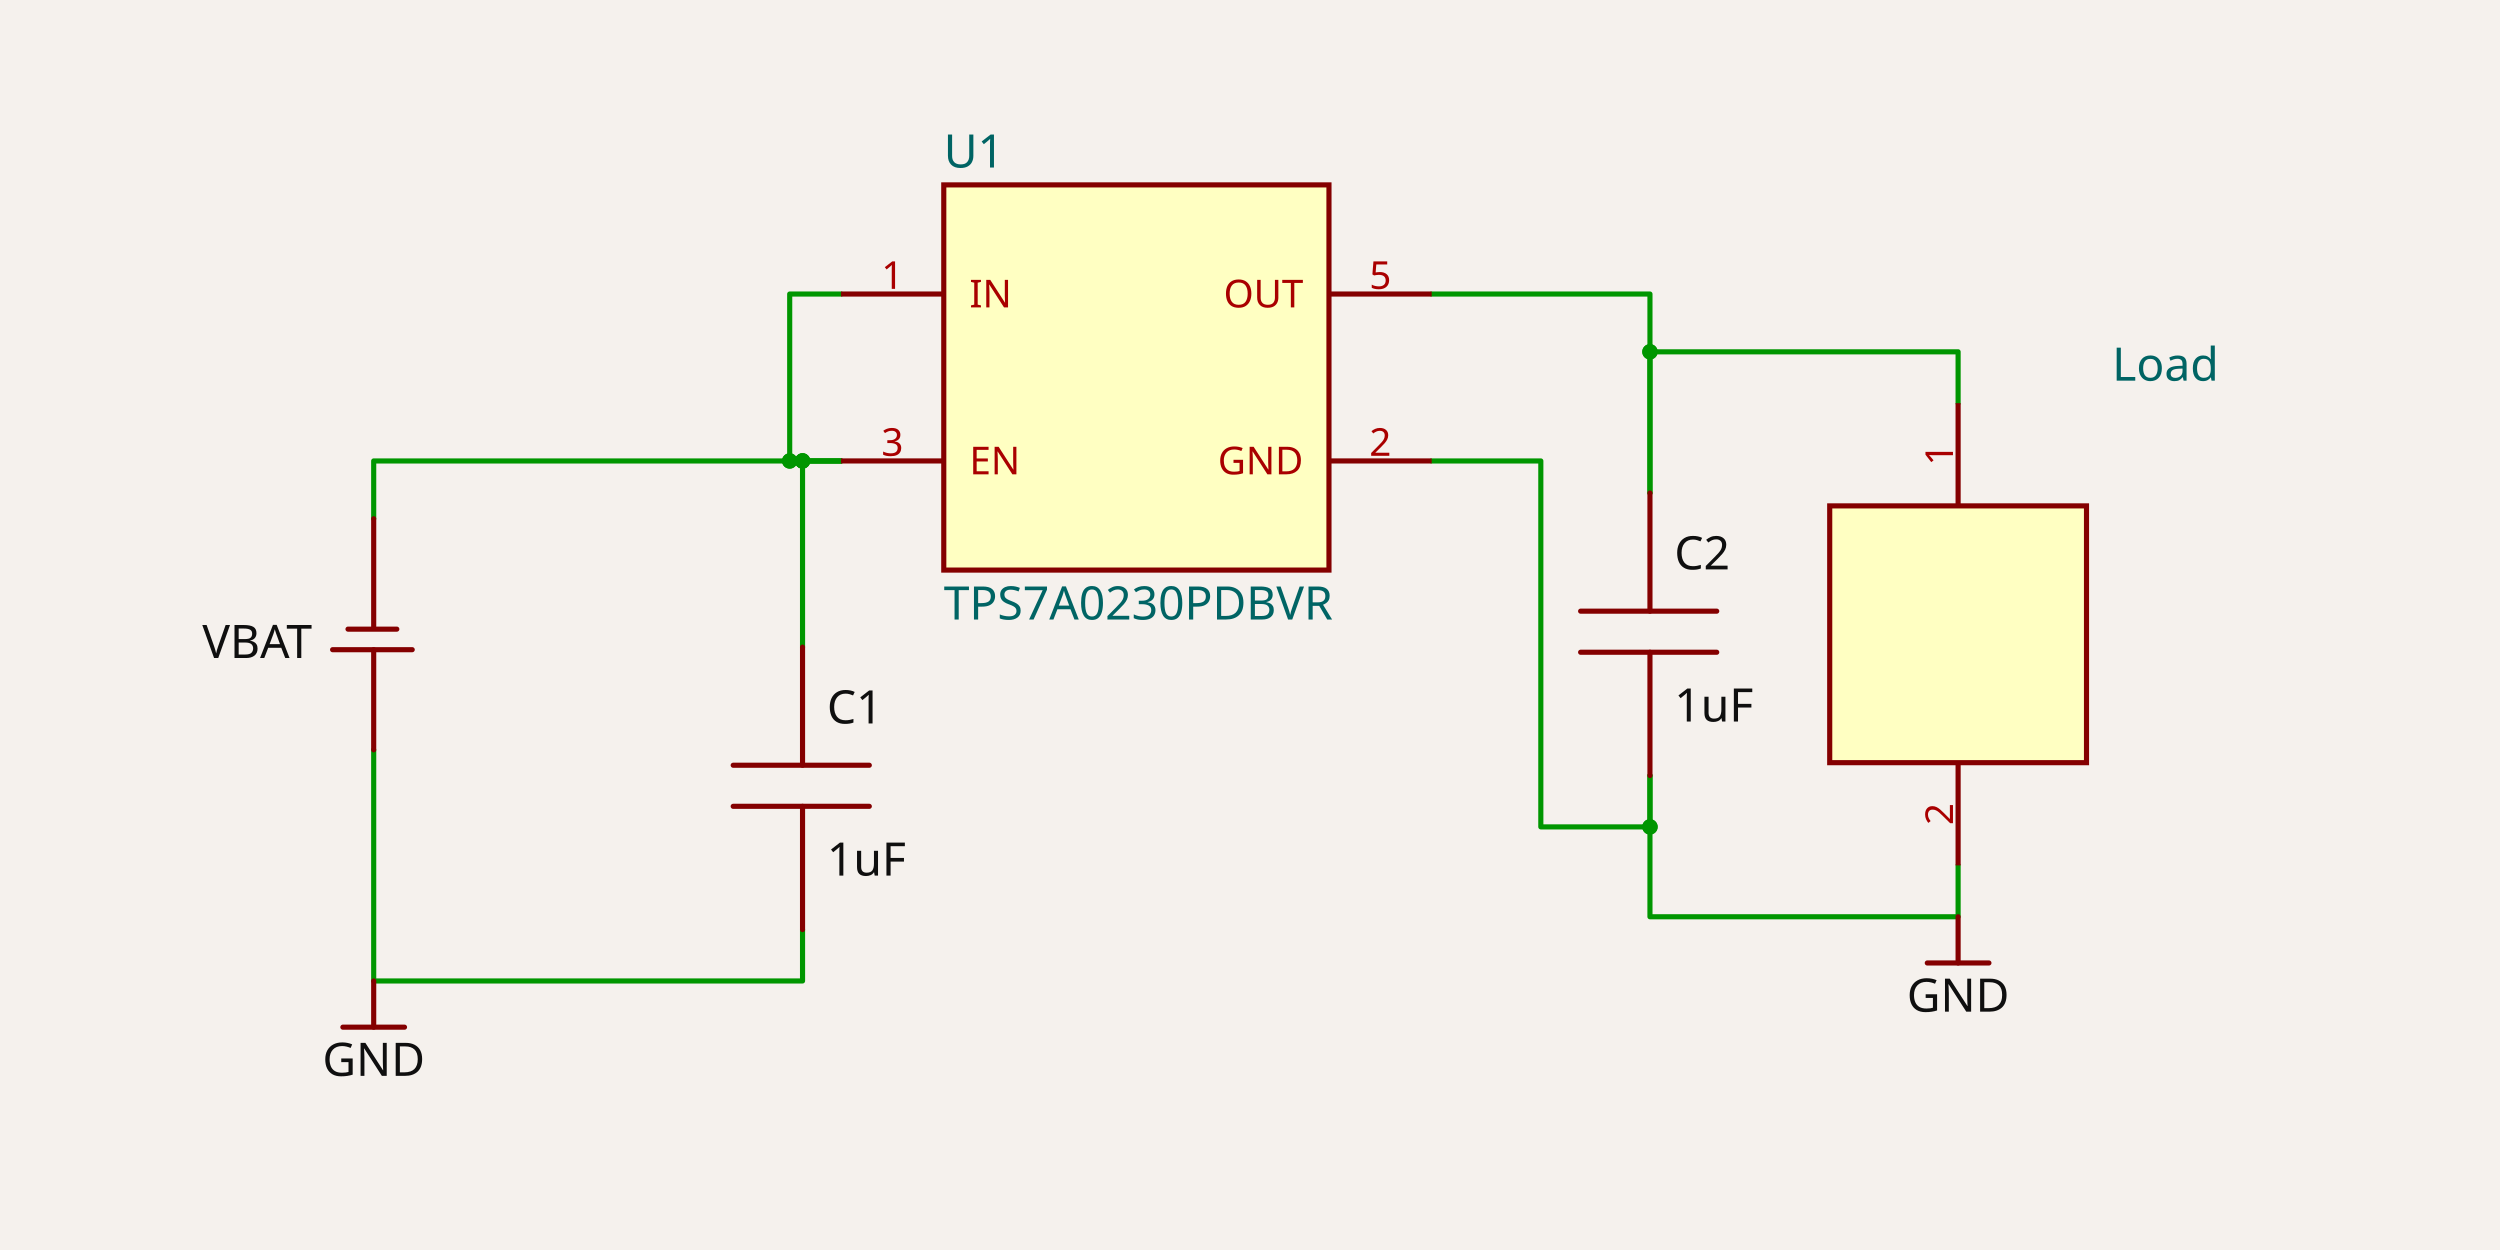
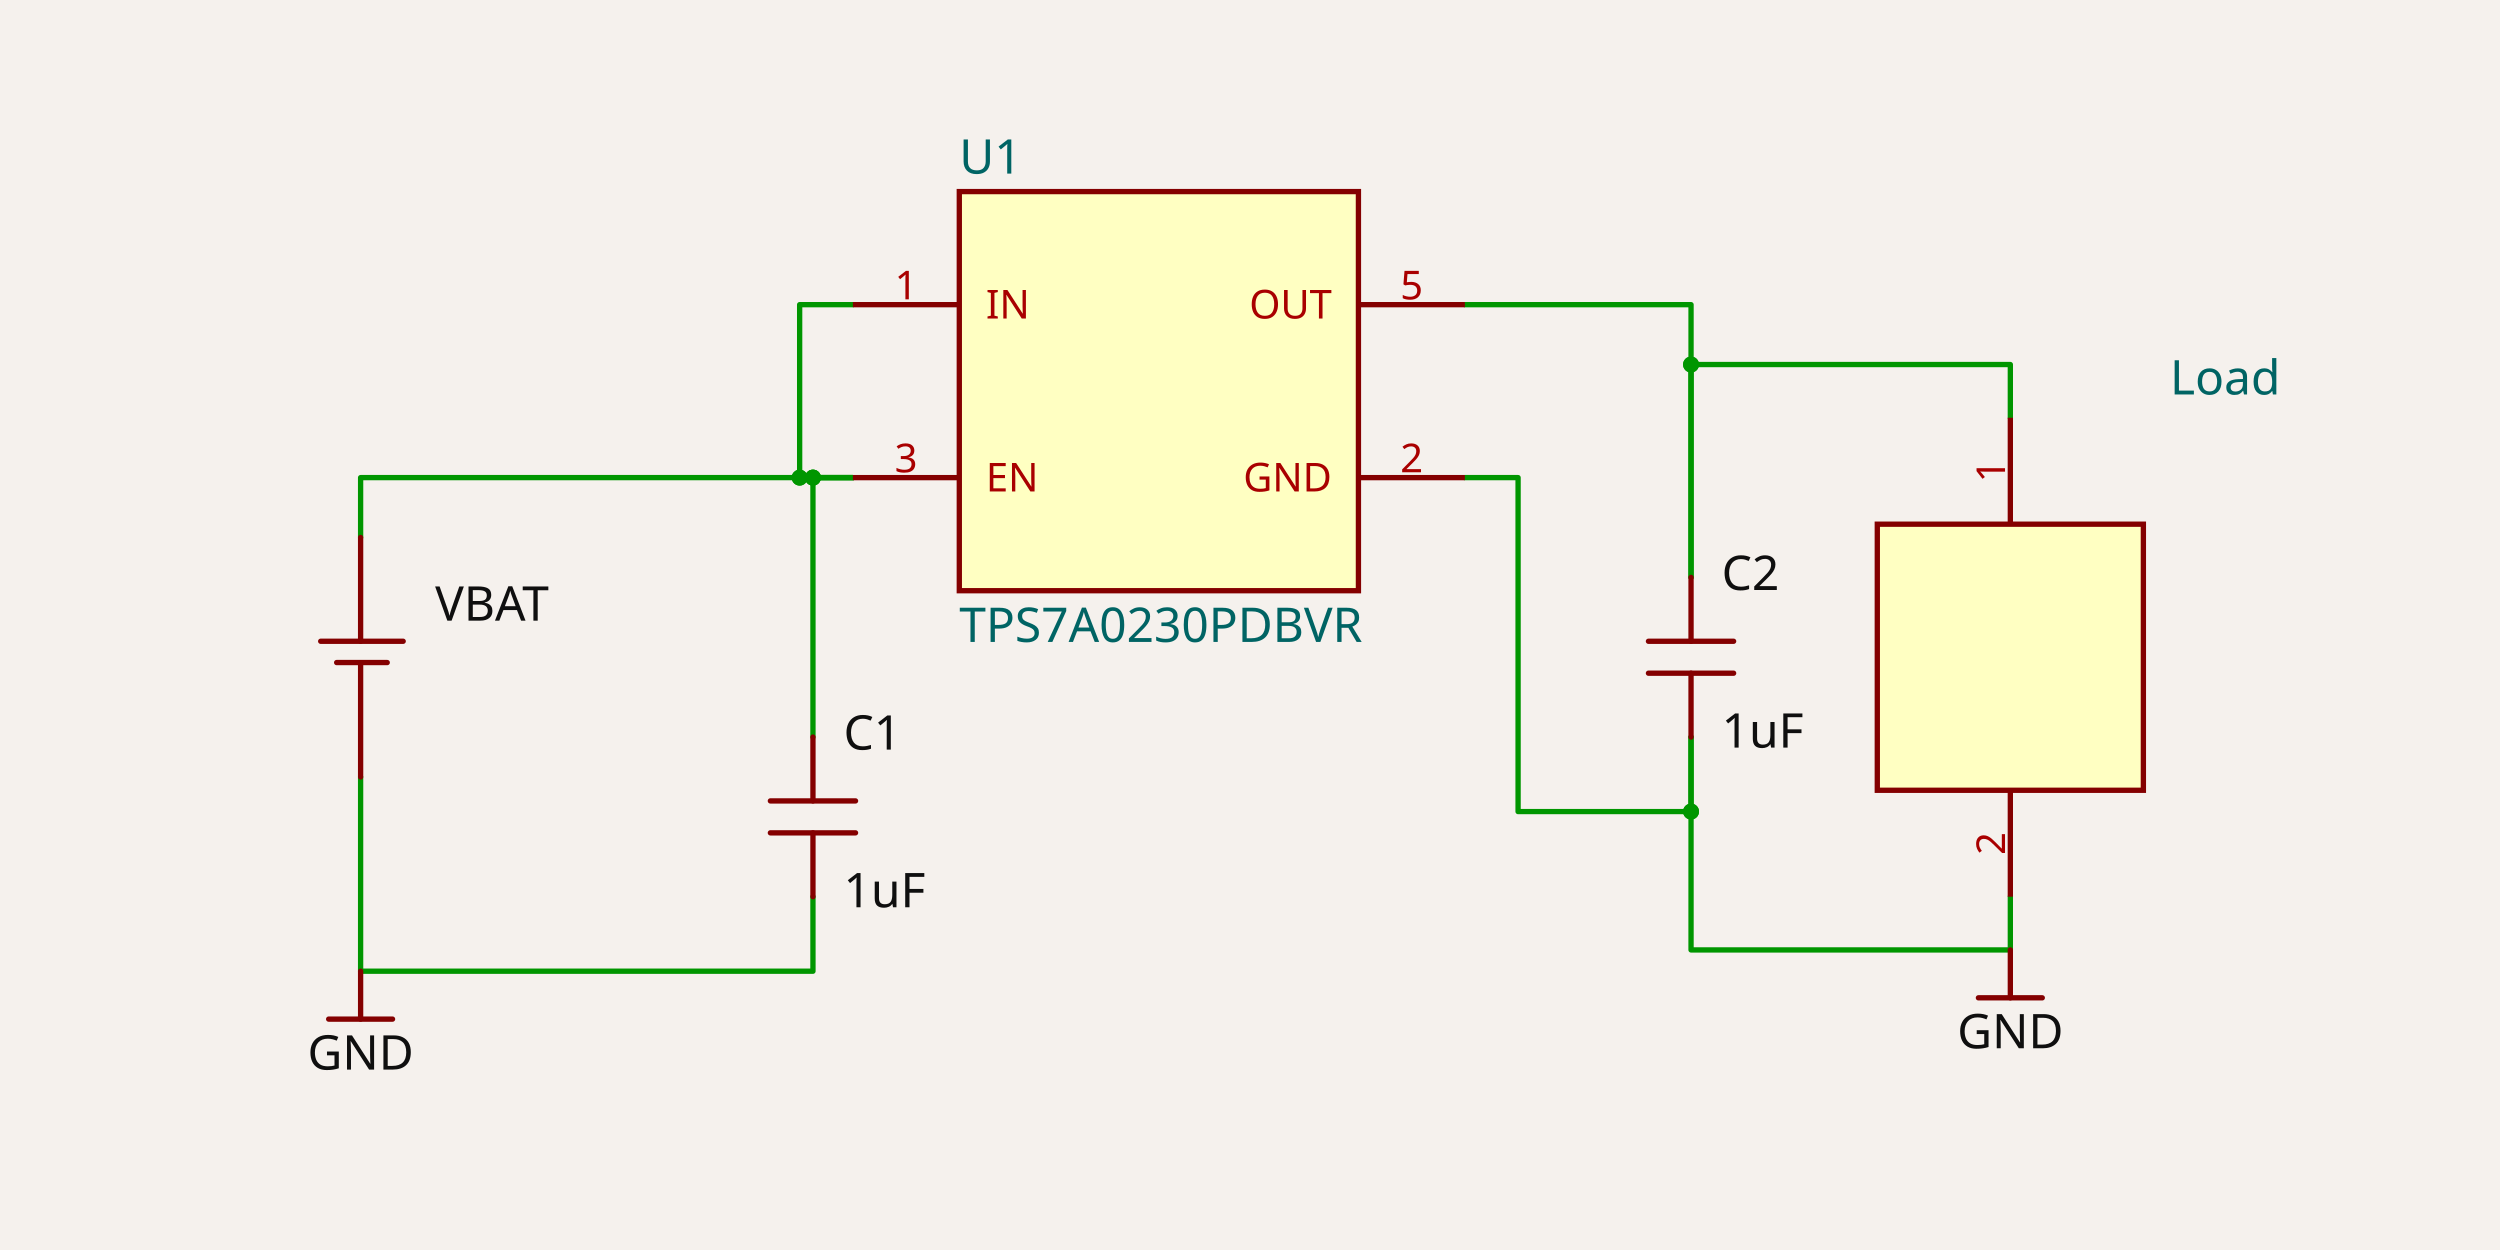
- <svg xmlns="http://www.w3.org/2000/svg" class="tscircuit-schematic" width="1200" height="600" style="background-color: rgb(245, 241, 237)" data-real-to-screen-transform="matrix(123.2606551989,0,0,-123.2606551989,545.4571600745,181.1931631423)">
+ <svg xmlns="http://www.w3.org/2000/svg" class="tscircuit-schematic" width="1200" height="600" style="background-color: rgb(245, 241, 237)" data-real-to-screen-transform="matrix(127.7211704936,0,0,-127.7211704936,556.255499106,187.7501206255)">
  <style>
              .boundary { fill: rgb(245, 241, 237); }
              .schematic-boundary { fill: none; stroke: #fff; }
              .component { fill: none; stroke: rgb(132, 0, 0); }
              .chip { fill: rgb(255, 255, 194); stroke: rgb(132, 0, 0); }
              .component-pin { fill: none; stroke: rgb(132, 0, 0); }
-               /* Basic per-trace hover fallback */
-               .trace:hover {
-                 filter: invert(1);
-               }
-               .trace:hover .trace-crossing-outline {
-                 opacity: 0;
-               }
-               .trace:hover .trace-junction {
-                 filter: invert(1);
-               }
-               /* Net-hover highlighting: when a trace or its overlays are hovered,
-                  invert color for all traces (base + overlays) sharing the same
-                  subcircuit connectivity key. Also hide crossing outline during hover. */
-               svg:has(:is(g.trace[data-subcircuit-connectivity-map-key="unnamedsubcircuitsubcircuit_source_group_0_connectivity_net1"], g.trace-overlays[data-subcircuit-connectivity-map-key="unnamedsubcircuitsubcircuit_source_group_0_connectivity_net1"]):hover) :is(g.trace[data-subcircuit-connectivity-map-key="unnamedsubcircuitsubcircuit_source_group_0_connectivity_net1"], g.trace-overlays[data-subcircuit-connectivity-map-key="unnamedsubcircuitsubcircuit_source_group_0_connectivity_net1"]) { filter: invert(1); }
- svg:has(:is(g.trace[data-subcircuit-connectivity-map-key="unnamedsubcircuitsubcircuit_source_group_0_connectivity_net1"], g.trace-overlays[data-subcircuit-connectivity-map-key="unnamedsubcircuitsubcircuit_source_group_0_connectivity_net1"]):hover) g.trace-overlays[data-subcircuit-connectivity-map-key="unnamedsubcircuitsubcircuit_source_group_0_connectivity_net1"] .trace-crossing-outline { opacity: 0; }
- svg:has(:is(g.trace[data-subcircuit-connectivity-map-key="unnamedsubcircuitsubcircuit_source_group_0_connectivity_net2"], g.trace-overlays[data-subcircuit-connectivity-map-key="unnamedsubcircuitsubcircuit_source_group_0_connectivity_net2"]):hover) :is(g.trace[data-subcircuit-connectivity-map-key="unnamedsubcircuitsubcircuit_source_group_0_connectivity_net2"], g.trace-overlays[data-subcircuit-connectivity-map-key="unnamedsubcircuitsubcircuit_source_group_0_connectivity_net2"]) { filter: invert(1); }
- svg:has(:is(g.trace[data-subcircuit-connectivity-map-key="unnamedsubcircuitsubcircuit_source_group_0_connectivity_net2"], g.trace-overlays[data-subcircuit-connectivity-map-key="unnamedsubcircuitsubcircuit_source_group_0_connectivity_net2"]):hover) g.trace-overlays[data-subcircuit-connectivity-map-key="unnamedsubcircuitsubcircuit_source_group_0_connectivity_net2"] .trace-crossing-outline { opacity: 0; }
- svg:has(:is(g.trace[data-subcircuit-connectivity-map-key="unnamedsubcircuitsubcircuit_source_group_0_connectivity_net0"], g.trace-overlays[data-subcircuit-connectivity-map-key="unnamedsubcircuitsubcircuit_source_group_0_connectivity_net0"]):hover) :is(g.trace[data-subcircuit-connectivity-map-key="unnamedsubcircuitsubcircuit_source_group_0_connectivity_net0"], g.trace-overlays[data-subcircuit-connectivity-map-key="unnamedsubcircuitsubcircuit_source_group_0_connectivity_net0"]) { filter: invert(1); }
- svg:has(:is(g.trace[data-subcircuit-connectivity-map-key="unnamedsubcircuitsubcircuit_source_group_0_connectivity_net0"], g.trace-overlays[data-subcircuit-connectivity-map-key="unnamedsubcircuitsubcircuit_source_group_0_connectivity_net0"]):hover) g.trace-overlays[data-subcircuit-connectivity-map-key="unnamedsubcircuitsubcircuit_source_group_0_connectivity_net0"] .trace-crossing-outline { opacity: 0; }
              .text { font-family: sans-serif; fill: rgb(0, 150, 0); }
              .pin-number { fill: rgb(169, 0, 0); }
              .port-label { fill: rgb(0, 100, 100); }
              .component-name { fill: rgb(0, 100, 100); }
              
            </style>
  <rect class="boundary" x="0" y="0" width="1200" height="600" />
  <g class="trace sch-trace" data-layer="base" data-circuit-json-type="schematic_trace" data-schematic-trace-id="schematic_trace_0" data-subcircuit-connectivity-map-key="unnamedsubcircuitsubcircuit_source_group_0_connectivity_net1">
-     <path d="M 403.707 221.253 L 385.218 221.253 L 385.218 310.617" class="trace-invisible-hover-outline sch-trace-hitbox" stroke="rgb(0, 150, 0)" fill="none" stroke-width="19.722px" stroke-linecap="round" opacity="0" stroke-linejoin="round" />
-     <path class="sch-trace-path" d="M 403.707 221.253 L 385.218 221.253 L 385.218 310.617" stroke="rgb(0, 150, 0)" fill="none" stroke-width="2.465px" stroke-linecap="round" stroke-linejoin="round" />
+     <path d="M 409.376 229.26 L 390.218 229.26 L 390.218 343.57 L 390.218 353.788" class="trace-invisible-hover-outline sch-trace-hitbox" stroke="rgb(0, 150, 0)" fill="none" stroke-width="20.435px" stroke-linecap="round" opacity="0" stroke-linejoin="round" />
+     <path class="sch-trace-path" d="M 409.376 229.26 L 390.218 229.26 L 390.218 343.57 L 390.218 353.788" stroke="rgb(0, 150, 0)" fill="none" stroke-width="2.554px" stroke-linecap="round" stroke-linejoin="round" />
  </g>
  <g class="trace sch-trace" data-layer="base" data-circuit-json-type="schematic_trace" data-schematic-trace-id="schematic_trace_1" data-subcircuit-connectivity-map-key="unnamedsubcircuitsubcircuit_source_group_0_connectivity_net1">
-     <path d="M 403.707 141.133 L 379.055 141.133 L 379.055 221.253 L 403.707 221.253" class="trace-invisible-hover-outline sch-trace-hitbox" stroke="rgb(0, 150, 0)" fill="none" stroke-width="19.722px" stroke-linecap="round" opacity="0" stroke-linejoin="round" />
-     <path class="sch-trace-path" d="M 403.707 141.133 L 379.055 141.133 L 379.055 221.253 L 403.707 221.253" stroke="rgb(0, 150, 0)" fill="none" stroke-width="2.465px" stroke-linecap="round" stroke-linejoin="round" />
+     <path d="M 409.376 146.241 L 383.832 146.241 L 383.832 229.26 L 409.376 229.26" class="trace-invisible-hover-outline sch-trace-hitbox" stroke="rgb(0, 150, 0)" fill="none" stroke-width="20.435px" stroke-linecap="round" opacity="0" stroke-linejoin="round" />
+     <path class="sch-trace-path" d="M 409.376 146.241 L 383.832 146.241 L 383.832 229.26 L 409.376 229.26" stroke="rgb(0, 150, 0)" fill="none" stroke-width="2.554px" stroke-linecap="round" stroke-linejoin="round" />
  </g>
  <g class="trace sch-trace" data-layer="base" data-circuit-json-type="schematic_trace" data-schematic-trace-id="schematic_trace_2" data-subcircuit-connectivity-map-key="unnamedsubcircuitsubcircuit_source_group_0_connectivity_net1">
-     <path d="M 179.373 248.987 L 179.373 221.253 L 403.707 221.253" class="trace-invisible-hover-outline sch-trace-hitbox" stroke="rgb(0, 150, 0)" fill="none" stroke-width="19.722px" stroke-linecap="round" opacity="0" stroke-linejoin="round" />
-     <path class="sch-trace-path" d="M 179.373 248.987 L 179.373 221.253 L 403.707 221.253" stroke="rgb(0, 150, 0)" fill="none" stroke-width="2.465px" stroke-linecap="round" stroke-linejoin="round" />
+     <path d="M 173.092 257.997 L 173.092 229.26 L 409.376 229.26" class="trace-invisible-hover-outline sch-trace-hitbox" stroke="rgb(0, 150, 0)" fill="none" stroke-width="20.435px" stroke-linecap="round" opacity="0" stroke-linejoin="round" />
+     <path class="sch-trace-path" d="M 173.092 257.997 L 173.092 229.26 L 409.376 229.26" stroke="rgb(0, 150, 0)" fill="none" stroke-width="2.554px" stroke-linecap="round" stroke-linejoin="round" />
  </g>
  <g class="trace sch-trace" data-layer="base" data-circuit-json-type="schematic_trace" data-schematic-trace-id="schematic_trace_3" data-subcircuit-connectivity-map-key="unnamedsubcircuitsubcircuit_source_group_0_connectivity_net2">
-     <path d="M 939.891 193.519 L 939.891 168.867 L 791.978 168.867 L 791.978 236.66" class="trace-invisible-hover-outline sch-trace-hitbox" stroke="rgb(0, 150, 0)" fill="none" stroke-width="19.722px" stroke-linecap="round" opacity="0" stroke-linejoin="round" />
-     <path class="sch-trace-path" d="M 939.891 193.519 L 939.891 168.867 L 791.978 168.867 L 791.978 236.66" stroke="rgb(0, 150, 0)" fill="none" stroke-width="2.465px" stroke-linecap="round" stroke-linejoin="round" />
+     <path d="M 964.963 200.522 L 964.963 174.978 L 811.698 174.978 L 811.698 266.937 L 811.698 277.155" class="trace-invisible-hover-outline sch-trace-hitbox" stroke="rgb(0, 150, 0)" fill="none" stroke-width="20.435px" stroke-linecap="round" opacity="0" stroke-linejoin="round" />
+     <path class="sch-trace-path" d="M 964.963 200.522 L 964.963 174.978 L 811.698 174.978 L 811.698 266.937 L 811.698 277.155" stroke="rgb(0, 150, 0)" fill="none" stroke-width="2.554px" stroke-linecap="round" stroke-linejoin="round" />
  </g>
  <g class="trace sch-trace" data-layer="base" data-circuit-json-type="schematic_trace" data-schematic-trace-id="schematic_trace_4" data-subcircuit-connectivity-map-key="unnamedsubcircuitsubcircuit_source_group_0_connectivity_net2">
-     <path d="M 687.207 141.133 L 791.978 141.133 L 791.978 236.66" class="trace-invisible-hover-outline sch-trace-hitbox" stroke="rgb(0, 150, 0)" fill="none" stroke-width="19.722px" stroke-linecap="round" opacity="0" stroke-linejoin="round" />
-     <path class="sch-trace-path" d="M 687.207 141.133 L 791.978 141.133 L 791.978 236.66" stroke="rgb(0, 150, 0)" fill="none" stroke-width="2.465px" stroke-linecap="round" stroke-linejoin="round" />
+     <path d="M 703.135 146.241 L 811.698 146.241 L 811.698 266.937 L 811.698 277.155" class="trace-invisible-hover-outline sch-trace-hitbox" stroke="rgb(0, 150, 0)" fill="none" stroke-width="20.435px" stroke-linecap="round" opacity="0" stroke-linejoin="round" />
+     <path class="sch-trace-path" d="M 703.135 146.241 L 811.698 146.241 L 811.698 266.937 L 811.698 277.155" stroke="rgb(0, 150, 0)" fill="none" stroke-width="2.554px" stroke-linecap="round" stroke-linejoin="round" />
  </g>
  <g class="trace sch-trace" data-layer="base" data-circuit-json-type="schematic_trace" data-schematic-trace-id="schematic_trace_5" data-subcircuit-connectivity-map-key="unnamedsubcircuitsubcircuit_source_group_0_connectivity_net0">
-     <path d="M 179.373 359.921 L 179.373 470.856 L 385.218 470.856 L 385.218 446.204" class="trace-invisible-hover-outline sch-trace-hitbox" stroke="rgb(0, 150, 0)" fill="none" stroke-width="19.722px" stroke-linecap="round" opacity="0" stroke-linejoin="round" />
-     <path class="sch-trace-path" d="M 179.373 359.921 L 179.373 470.856 L 385.218 470.856 L 385.218 446.204" stroke="rgb(0, 150, 0)" fill="none" stroke-width="2.465px" stroke-linecap="round" stroke-linejoin="round" />
+     <path d="M 173.092 372.946 L 173.092 466.182 L 390.218 466.182 L 390.218 440.638 L 390.218 430.42" class="trace-invisible-hover-outline sch-trace-hitbox" stroke="rgb(0, 150, 0)" fill="none" stroke-width="20.435px" stroke-linecap="round" opacity="0" stroke-linejoin="round" />
+     <path class="sch-trace-path" d="M 173.092 372.946 L 173.092 466.182 L 390.218 466.182 L 390.218 440.638 L 390.218 430.42" stroke="rgb(0, 150, 0)" fill="none" stroke-width="2.554px" stroke-linecap="round" stroke-linejoin="round" />
  </g>
  <g class="trace sch-trace" data-layer="base" data-circuit-json-type="schematic_trace" data-schematic-trace-id="schematic_trace_6" data-subcircuit-connectivity-map-key="unnamedsubcircuitsubcircuit_source_group_0_connectivity_net0">
-     <path d="M 939.891 415.388 L 939.891 440.041 L 791.978 440.041 L 791.978 372.247" class="trace-invisible-hover-outline sch-trace-hitbox" stroke="rgb(0, 150, 0)" fill="none" stroke-width="19.722px" stroke-linecap="round" opacity="0" stroke-linejoin="round" />
-     <path class="sch-trace-path" d="M 939.891 415.388 L 939.891 440.041 L 791.978 440.041 L 791.978 372.247" stroke="rgb(0, 150, 0)" fill="none" stroke-width="2.465px" stroke-linecap="round" stroke-linejoin="round" />
+     <path d="M 964.963 430.42 L 964.963 455.965 L 811.698 455.965 L 811.698 364.005 L 811.698 353.788" class="trace-invisible-hover-outline sch-trace-hitbox" stroke="rgb(0, 150, 0)" fill="none" stroke-width="20.435px" stroke-linecap="round" opacity="0" stroke-linejoin="round" />
+     <path class="sch-trace-path" d="M 964.963 430.42 L 964.963 455.965 L 811.698 455.965 L 811.698 364.005 L 811.698 353.788" stroke="rgb(0, 150, 0)" fill="none" stroke-width="2.554px" stroke-linecap="round" stroke-linejoin="round" />
  </g>
  <g class="trace sch-trace" data-layer="base" data-circuit-json-type="schematic_trace" data-schematic-trace-id="schematic_trace_7" data-subcircuit-connectivity-map-key="unnamedsubcircuitsubcircuit_source_group_0_connectivity_net0">
-     <path d="M 687.207 221.253 L 739.593 221.253 L 739.593 396.899 L 791.978 396.899 L 791.978 372.247" class="trace-invisible-hover-outline sch-trace-hitbox" stroke="rgb(0, 150, 0)" fill="none" stroke-width="19.722px" stroke-linecap="round" opacity="0" stroke-linejoin="round" />
-     <path class="sch-trace-path" d="M 687.207 221.253 L 739.593 221.253 L 739.593 396.899 L 791.978 396.899 L 791.978 372.247" stroke="rgb(0, 150, 0)" fill="none" stroke-width="2.465px" stroke-linecap="round" stroke-linejoin="round" />
+     <path d="M 703.135 229.26 L 728.679 229.26 L 728.679 389.55 L 811.698 389.55 L 811.698 364.005 L 811.698 353.788" class="trace-invisible-hover-outline sch-trace-hitbox" stroke="rgb(0, 150, 0)" fill="none" stroke-width="20.435px" stroke-linecap="round" opacity="0" stroke-linejoin="round" />
+     <path class="sch-trace-path" d="M 703.135 229.26 L 728.679 229.26 L 728.679 389.55 L 811.698 389.55 L 811.698 364.005 L 811.698 353.788" stroke="rgb(0, 150, 0)" fill="none" stroke-width="2.554px" stroke-linecap="round" stroke-linejoin="round" />
  </g>
  <g class="trace-overlays sch-trace-overlays" data-layer="overlay" data-circuit-json-type="schematic_trace" data-schematic-trace-id="schematic_trace_0" data-subcircuit-connectivity-map-key="unnamedsubcircuitsubcircuit_source_group_0_connectivity_net1">
-     <circle cx="385.218" cy="221.253" r="3.698" class="trace-junction sch-trace-junction" fill="rgb(0, 150, 0)" />
+     <circle cx="390.218" cy="229.26" r="3.832" class="trace-junction sch-trace-junction" fill="rgb(0, 150, 0)" />
  </g>
  <g class="trace-overlays sch-trace-overlays" data-layer="overlay" data-circuit-json-type="schematic_trace" data-schematic-trace-id="schematic_trace_1" data-subcircuit-connectivity-map-key="unnamedsubcircuitsubcircuit_source_group_0_connectivity_net1">
-     <circle cx="385.218" cy="221.253" r="3.698" class="trace-junction sch-trace-junction" fill="rgb(0, 150, 0)" />
-     <circle cx="379.055" cy="221.253" r="3.698" class="trace-junction sch-trace-junction" fill="rgb(0, 150, 0)" />
+     <circle cx="390.218" cy="229.26" r="3.832" class="trace-junction sch-trace-junction" fill="rgb(0, 150, 0)" />
+     <circle cx="383.832" cy="229.26" r="3.832" class="trace-junction sch-trace-junction" fill="rgb(0, 150, 0)" />
  </g>
  <g class="trace-overlays sch-trace-overlays" data-layer="overlay" data-circuit-json-type="schematic_trace" data-schematic-trace-id="schematic_trace_2" data-subcircuit-connectivity-map-key="unnamedsubcircuitsubcircuit_source_group_0_connectivity_net1">
-     <circle cx="385.218" cy="221.253" r="3.698" class="trace-junction sch-trace-junction" fill="rgb(0, 150, 0)" />
-     <circle cx="379.055" cy="221.253" r="3.698" class="trace-junction sch-trace-junction" fill="rgb(0, 150, 0)" />
+     <circle cx="390.218" cy="229.26" r="3.832" class="trace-junction sch-trace-junction" fill="rgb(0, 150, 0)" />
+     <circle cx="383.832" cy="229.26" r="3.832" class="trace-junction sch-trace-junction" fill="rgb(0, 150, 0)" />
  </g>
  <g class="trace-overlays sch-trace-overlays" data-layer="overlay" data-circuit-json-type="schematic_trace" data-schematic-trace-id="schematic_trace_3" data-subcircuit-connectivity-map-key="unnamedsubcircuitsubcircuit_source_group_0_connectivity_net2">
-     <circle cx="791.978" cy="168.867" r="3.698" class="trace-junction sch-trace-junction" fill="rgb(0, 150, 0)" />
+     <circle cx="811.698" cy="174.978" r="3.832" class="trace-junction sch-trace-junction" fill="rgb(0, 150, 0)" />
  </g>
  <g class="trace-overlays sch-trace-overlays" data-layer="overlay" data-circuit-json-type="schematic_trace" data-schematic-trace-id="schematic_trace_4" data-subcircuit-connectivity-map-key="unnamedsubcircuitsubcircuit_source_group_0_connectivity_net2">
-     <circle cx="791.978" cy="168.867" r="3.698" class="trace-junction sch-trace-junction" fill="rgb(0, 150, 0)" />
+     <circle cx="811.698" cy="174.978" r="3.832" class="trace-junction sch-trace-junction" fill="rgb(0, 150, 0)" />
  </g>
  <g class="trace-overlays sch-trace-overlays" data-layer="overlay" data-circuit-json-type="schematic_trace" data-schematic-trace-id="schematic_trace_5" data-subcircuit-connectivity-map-key="unnamedsubcircuitsubcircuit_source_group_0_connectivity_net0" />
  <g class="trace-overlays sch-trace-overlays" data-layer="overlay" data-circuit-json-type="schematic_trace" data-schematic-trace-id="schematic_trace_6" data-subcircuit-connectivity-map-key="unnamedsubcircuitsubcircuit_source_group_0_connectivity_net0">
-     <circle cx="791.978" cy="396.899" r="3.698" class="trace-junction sch-trace-junction" fill="rgb(0, 150, 0)" />
+     <circle cx="811.698" cy="389.55" r="3.832" class="trace-junction sch-trace-junction" fill="rgb(0, 150, 0)" />
  </g>
  <g class="trace-overlays sch-trace-overlays" data-layer="overlay" data-circuit-json-type="schematic_trace" data-schematic-trace-id="schematic_trace_7" data-subcircuit-connectivity-map-key="unnamedsubcircuitsubcircuit_source_group_0_connectivity_net0">
-     <circle cx="791.978" cy="396.899" r="3.698" class="trace-junction sch-trace-junction" fill="rgb(0, 150, 0)" />
+     <circle cx="811.698" cy="389.55" r="3.832" class="trace-junction sch-trace-junction" fill="rgb(0, 150, 0)" />
  </g>
  <g class="sch-component" data-circuit-json-type="schematic_component" data-schematic-component-id="schematic_component_0">
-     <rect class="component chip sch-component-body" x="453.012" y="88.748" width="184.891" height="184.891" stroke-width="2.465px" fill="rgb(255, 255, 194)" stroke="rgb(132, 0, 0)" />
-     <rect class="component-overlay sch-component-overlay" x="453.012" y="88.748" width="184.891" height="184.891" fill="transparent" />
-     <text class="sch-text" x="453.012" y="289.663" fill="#006464" text-anchor="start" dominant-baseline="middle" font-family="sans-serif" font-size="22.187px" transform="rotate(0, 453.0117, 289.6625)">TPS7A0230PDBVR</text>
-     <text class="sch-text" x="453.012" y="72.724" fill="#006464" text-anchor="start" dominant-baseline="middle" font-family="sans-serif" font-size="22.187px" transform="rotate(0, 453.0117, 72.72379)">U1</text>
-     <line class="component-pin sch-component-pin sch-port-line" x1="453.012" y1="141.133" x2="403.707" y2="141.133" stroke-width="2.465px" />
+     <rect class="component chip sch-component-body" x="460.465" y="91.959" width="191.582" height="191.582" stroke-width="2.554px" fill="rgb(255, 255, 194)" stroke="rgb(132, 0, 0)" />
+     <rect class="component-overlay sch-component-overlay" x="460.465" y="91.959" width="191.582" height="191.582" fill="transparent" />
+     <text class="sch-text" x="460.465" y="300.145" fill="#006464" text-anchor="start" dominant-baseline="middle" font-family="sans-serif" font-size="22.99px" transform="rotate(0, 460.4646, 300.1448)">TPS7A0230PDBVR</text>
+     <text class="sch-text" x="460.465" y="75.355" fill="#006464" text-anchor="start" dominant-baseline="middle" font-family="sans-serif" font-size="22.99px" transform="rotate(0, 460.4646, 75.35549)">U1</text>
+     <line class="component-pin sch-component-pin sch-port-line" x1="460.465" y1="146.241" x2="409.376" y2="146.241" stroke-width="2.554px" />
    <g class="sch-port" data-schematic-port-id="source_port_0">
-       <rect x="401.242" y="138.668" width="4.93" height="4.93" opacity="0" />
+       <rect x="406.822" y="143.686" width="5.109" height="5.109" opacity="0" />
    </g>
-     <text class="pin-number sch-pin-number" x="428.36" y="138.668" style="font-family: sans-serif;" fill="rgb(169, 0, 0)" text-anchor="middle" dominant-baseline="auto" font-size="18.489px" transform="">1</text>
-     <text class="pin-number sch-pin-label" x="465.338" y="141.133" style="font-family: sans-serif;" fill="rgb(169, 0, 0)" text-anchor="start" dominant-baseline="middle" font-size="18.489px" transform="">IN</text>
-     <line class="component-pin sch-component-pin sch-port-line" x1="637.903" y1="221.253" x2="687.207" y2="221.253" stroke-width="2.465px" />
+     <text class="pin-number sch-pin-number" x="434.92" y="143.686" style="font-family: sans-serif;" fill="rgb(169, 0, 0)" text-anchor="middle" dominant-baseline="auto" font-size="19.158px" transform="">1</text>
+     <text class="pin-number sch-pin-label" x="473.237" y="146.241" style="font-family: sans-serif;" fill="rgb(169, 0, 0)" text-anchor="start" dominant-baseline="middle" font-size="19.158px" transform="">IN</text>
+     <line class="component-pin sch-component-pin sch-port-line" x1="652.046" y1="229.26" x2="703.135" y2="229.26" stroke-width="2.554px" />
    <g class="sch-port" data-schematic-port-id="source_port_1">
-       <rect x="684.742" y="218.788" width="4.93" height="4.93" opacity="0" />
+       <rect x="700.58" y="226.705" width="5.109" height="5.109" opacity="0" />
    </g>
-     <text class="pin-number sch-pin-number" x="662.555" y="218.788" style="font-family: sans-serif;" fill="rgb(169, 0, 0)" text-anchor="middle" dominant-baseline="auto" font-size="18.489px" transform="">2</text>
-     <text class="pin-number sch-pin-label" x="625.577" y="221.253" style="font-family: sans-serif;" fill="rgb(169, 0, 0)" text-anchor="end" dominant-baseline="middle" font-size="18.489px" transform="">GND</text>
-     <line class="component-pin sch-component-pin sch-port-line" x1="453.012" y1="221.253" x2="403.707" y2="221.253" stroke-width="2.465px" />
+     <text class="pin-number sch-pin-number" x="677.591" y="226.705" style="font-family: sans-serif;" fill="rgb(169, 0, 0)" text-anchor="middle" dominant-baseline="auto" font-size="19.158px" transform="">2</text>
+     <text class="pin-number sch-pin-label" x="639.274" y="229.26" style="font-family: sans-serif;" fill="rgb(169, 0, 0)" text-anchor="end" dominant-baseline="middle" font-size="19.158px" transform="">GND</text>
+     <line class="component-pin sch-component-pin sch-port-line" x1="460.465" y1="229.26" x2="409.376" y2="229.26" stroke-width="2.554px" />
    <g class="sch-port" data-schematic-port-id="source_port_2">
-       <rect x="401.242" y="218.788" width="4.93" height="4.93" opacity="0" />
+       <rect x="406.822" y="226.705" width="5.109" height="5.109" opacity="0" />
    </g>
-     <text class="pin-number sch-pin-number" x="428.36" y="218.788" style="font-family: sans-serif;" fill="rgb(169, 0, 0)" text-anchor="middle" dominant-baseline="auto" font-size="18.489px" transform="">3</text>
-     <text class="pin-number sch-pin-label" x="465.338" y="221.253" style="font-family: sans-serif;" fill="rgb(169, 0, 0)" text-anchor="start" dominant-baseline="middle" font-size="18.489px" transform="">EN</text>
-     <line class="component-pin sch-component-pin sch-port-line" x1="637.903" y1="141.133" x2="687.207" y2="141.133" stroke-width="2.465px" />
+     <text class="pin-number sch-pin-number" x="434.92" y="226.705" style="font-family: sans-serif;" fill="rgb(169, 0, 0)" text-anchor="middle" dominant-baseline="auto" font-size="19.158px" transform="">3</text>
+     <text class="pin-number sch-pin-label" x="473.237" y="229.26" style="font-family: sans-serif;" fill="rgb(169, 0, 0)" text-anchor="start" dominant-baseline="middle" font-size="19.158px" transform="">EN</text>
+     <line class="component-pin sch-component-pin sch-port-line" x1="652.046" y1="146.241" x2="703.135" y2="146.241" stroke-width="2.554px" />
    <g class="sch-port" data-schematic-port-id="source_port_4">
-       <rect x="684.742" y="138.668" width="4.93" height="4.93" opacity="0" />
+       <rect x="700.58" y="143.686" width="5.109" height="5.109" opacity="0" />
    </g>
-     <text class="pin-number sch-pin-number" x="662.555" y="138.668" style="font-family: sans-serif;" fill="rgb(169, 0, 0)" text-anchor="middle" dominant-baseline="auto" font-size="18.489px" transform="">5</text>
-     <text class="pin-number sch-pin-label" x="625.577" y="141.133" style="font-family: sans-serif;" fill="rgb(169, 0, 0)" text-anchor="end" dominant-baseline="middle" font-size="18.489px" transform="">OUT</text>
+     <text class="pin-number sch-pin-number" x="677.591" y="143.686" style="font-family: sans-serif;" fill="rgb(169, 0, 0)" text-anchor="middle" dominant-baseline="auto" font-size="19.158px" transform="">5</text>
+     <text class="pin-number sch-pin-label" x="639.274" y="146.241" style="font-family: sans-serif;" fill="rgb(169, 0, 0)" text-anchor="end" dominant-baseline="middle" font-size="19.158px" transform="">OUT</text>
  </g>
  <g class="sch-component" data-circuit-json-type="schematic_component" data-schematic-component-id="schematic_component_1">
-     <rect class="component-overlay sch-component-overlay" x="159.651" y="248.987" width="38.211" height="110.935" fill="transparent" />
-     <path class="sch-component-symbol-path" d="M 159.651 311.849 L 197.862 311.849" stroke="rgb(132, 0, 0)" fill="none" stroke-width="2.465px" stroke-linecap="round" />
-     <path class="sch-component-symbol-path" d="M 167.047 301.989 L 190.466 301.989" stroke="rgb(132, 0, 0)" fill="none" stroke-width="2.465px" stroke-linecap="round" />
-     <path class="sch-component-symbol-path" d="M 179.373 311.849 L 179.373 359.921" stroke="rgb(132, 0, 0)" fill="none" stroke-width="2.465px" stroke-linecap="round" />
-     <path class="sch-component-symbol-path" d="M 179.373 248.987 L 179.373 300.756" stroke="rgb(132, 0, 0)" fill="none" stroke-width="2.465px" stroke-linecap="round" />
-     <text class="sch-component-name sch-component-text" x="149.79" y="308.152" stroke="rgb(245, 241, 237)" stroke-width="2.465px" paint-order="stroke" fill="rgb(15, 15, 15)" font-family="sans-serif" text-anchor="end" dominant-baseline="middle" font-size="22.187px">VBAT</text>
-     <text class="sch-component-text" x="217.584" y="308.152" fill="rgb(15, 15, 15)" font-family="sans-serif" text-anchor="start" dominant-baseline="middle" font-size="22.187px" />
+     <rect class="component-overlay sch-component-overlay" x="153.934" y="257.997" width="39.594" height="114.949" fill="transparent" />
+     <path class="sch-component-symbol-path" d="M 193.527 307.808 L 153.934 307.808" stroke="rgb(132, 0, 0)" fill="none" stroke-width="2.554px" stroke-linecap="round" />
+     <path class="sch-component-symbol-path" d="M 185.864 318.026 L 161.597 318.026" stroke="rgb(132, 0, 0)" fill="none" stroke-width="2.554px" stroke-linecap="round" />
+     <path class="sch-component-symbol-path" d="M 173.092 307.808 L 173.092 257.997" stroke="rgb(132, 0, 0)" fill="none" stroke-width="2.554px" stroke-linecap="round" />
+     <path class="sch-component-symbol-path" d="M 173.092 372.946 L 173.092 319.303" stroke="rgb(132, 0, 0)" fill="none" stroke-width="2.554px" stroke-linecap="round" />
+     <text class="sch-component-name sch-component-text" x="208.854" y="289.927" stroke="rgb(245, 241, 237)" stroke-width="2.554px" paint-order="stroke" fill="rgb(15, 15, 15)" font-family="sans-serif" text-anchor="start" dominant-baseline="middle" font-size="22.99px">VBAT</text>
+     <text class="sch-component-text" x="208.854" y="341.016" fill="rgb(15, 15, 15)" font-family="sans-serif" text-anchor="start" dominant-baseline="middle" font-size="22.99px" />
  </g>
  <g class="sch-component" data-circuit-json-type="schematic_component" data-schematic-component-id="schematic_component_2">
-     <rect class="component-overlay sch-component-overlay" x="351.938" y="310.617" width="65.328" height="135.587" fill="transparent" />
-     <path class="sch-component-symbol-path" d="M 385.218 446.204 L 385.218 387.038" stroke="rgb(132, 0, 0)" fill="none" stroke-width="2.465px" stroke-linecap="round" />
-     <path class="sch-component-symbol-path" d="M 385.218 367.317 L 385.218 310.617" stroke="rgb(132, 0, 0)" fill="none" stroke-width="2.465px" stroke-linecap="round" />
-     <path class="sch-component-symbol-path" d="M 417.266 387.038 L 351.938 387.038" stroke="rgb(132, 0, 0)" fill="none" stroke-width="2.465px" stroke-linecap="round" />
-     <path class="sch-component-symbol-path" d="M 417.266 367.317 L 351.938 367.317" stroke="rgb(132, 0, 0)" fill="none" stroke-width="2.465px" stroke-linecap="round" />
-     <text class="sch-component-name sch-component-text" x="396.928" y="353.758" stroke="rgb(245, 241, 237)" stroke-width="2.465px" paint-order="stroke" fill="rgb(15, 15, 15)" font-family="sans-serif" text-anchor="start" dominant-baseline="ideographic" font-size="22.187px">C1</text>
-     <text class="sch-component-text" x="396.928" y="403.062" fill="rgb(15, 15, 15)" font-family="sans-serif" text-anchor="start" dominant-baseline="hanging" font-size="22.187px">1uF</text>
+     <rect class="component-overlay sch-component-overlay" x="369.78" y="353.788" width="40.876" height="76.633" fill="transparent" />
+     <path class="sch-component-symbol-path" d="M 390.218 430.42 L 390.218 399.767" stroke="rgb(132, 0, 0)" fill="none" stroke-width="2.554px" stroke-linecap="round" />
+     <path class="sch-component-symbol-path" d="M 390.218 384.441 L 390.218 353.788" stroke="rgb(132, 0, 0)" fill="none" stroke-width="2.554px" stroke-linecap="round" />
+     <path class="sch-component-symbol-path" d="M 410.656 399.767 L 369.78 399.767" stroke="rgb(132, 0, 0)" fill="none" stroke-width="2.554px" stroke-linecap="round" />
+     <path class="sch-component-symbol-path" d="M 410.656 384.441 L 369.78 384.441" stroke="rgb(132, 0, 0)" fill="none" stroke-width="2.554px" stroke-linecap="round" />
+     <text class="sch-component-name sch-component-text" x="404.906" y="366.56" stroke="rgb(245, 241, 237)" stroke-width="2.554px" paint-order="stroke" fill="rgb(15, 15, 15)" font-family="sans-serif" text-anchor="start" dominant-baseline="ideographic" font-size="22.99px">C1</text>
+     <text class="sch-component-text" x="404.906" y="417.648" fill="rgb(15, 15, 15)" font-family="sans-serif" text-anchor="start" dominant-baseline="hanging" font-size="22.99px">1uF</text>
  </g>
  <g class="sch-component" data-circuit-json-type="schematic_component" data-schematic-component-id="schematic_component_3">
-     <rect class="component-overlay sch-component-overlay" x="758.698" y="236.66" width="65.328" height="135.587" fill="transparent" />
-     <path class="sch-component-symbol-path" d="M 791.978 372.247 L 791.978 313.082" stroke="rgb(132, 0, 0)" fill="none" stroke-width="2.465px" stroke-linecap="round" />
-     <path class="sch-component-symbol-path" d="M 791.978 293.36 L 791.978 236.66" stroke="rgb(132, 0, 0)" fill="none" stroke-width="2.465px" stroke-linecap="round" />
-     <path class="sch-component-symbol-path" d="M 824.026 313.082 L 758.698 313.082" stroke="rgb(132, 0, 0)" fill="none" stroke-width="2.465px" stroke-linecap="round" />
-     <path class="sch-component-symbol-path" d="M 824.026 293.36 L 758.698 293.36" stroke="rgb(132, 0, 0)" fill="none" stroke-width="2.465px" stroke-linecap="round" />
-     <text class="sch-component-name sch-component-text" x="803.688" y="279.802" stroke="rgb(245, 241, 237)" stroke-width="2.465px" paint-order="stroke" fill="rgb(15, 15, 15)" font-family="sans-serif" text-anchor="start" dominant-baseline="ideographic" font-size="22.187px">C2</text>
-     <text class="sch-component-text" x="803.688" y="329.106" fill="rgb(15, 15, 15)" font-family="sans-serif" text-anchor="start" dominant-baseline="hanging" font-size="22.187px">1uF</text>
+     <rect class="component-overlay sch-component-overlay" x="791.26" y="277.155" width="40.876" height="76.633" fill="transparent" />
+     <path class="sch-component-symbol-path" d="M 811.698 353.788 L 811.698 323.135" stroke="rgb(132, 0, 0)" fill="none" stroke-width="2.554px" stroke-linecap="round" />
+     <path class="sch-component-symbol-path" d="M 811.698 307.808 L 811.698 277.155" stroke="rgb(132, 0, 0)" fill="none" stroke-width="2.554px" stroke-linecap="round" />
+     <path class="sch-component-symbol-path" d="M 832.136 323.135 L 791.26 323.135" stroke="rgb(132, 0, 0)" fill="none" stroke-width="2.554px" stroke-linecap="round" />
+     <path class="sch-component-symbol-path" d="M 832.136 307.808 L 791.26 307.808" stroke="rgb(132, 0, 0)" fill="none" stroke-width="2.554px" stroke-linecap="round" />
+     <text class="sch-component-name sch-component-text" x="826.386" y="289.927" stroke="rgb(245, 241, 237)" stroke-width="2.554px" paint-order="stroke" fill="rgb(15, 15, 15)" font-family="sans-serif" text-anchor="start" dominant-baseline="ideographic" font-size="22.99px">C2</text>
+     <text class="sch-component-text" x="826.386" y="341.016" fill="rgb(15, 15, 15)" font-family="sans-serif" text-anchor="start" dominant-baseline="hanging" font-size="22.99px">1uF</text>
  </g>
  <g class="sch-component" data-circuit-json-type="schematic_component" data-schematic-component-id="schematic_component_4">
-     <rect class="component chip sch-component-body" x="878.261" y="242.823" width="123.261" height="123.261" stroke-width="2.465px" fill="rgb(255, 255, 194)" stroke="rgb(132, 0, 0)" />
-     <rect class="component-overlay sch-component-overlay" x="878.261" y="242.823" width="123.261" height="123.261" fill="transparent" />
-     <text class="sch-text" x="1013.848" y="199.682" fill="#006464" text-anchor="start" dominant-baseline="middle" font-family="sans-serif" font-size="22.187px" transform="rotate(0, 1013.848, 199.6823)" />
-     <text class="sch-text" x="1013.848" y="175.03" fill="#006464" text-anchor="start" dominant-baseline="middle" font-family="sans-serif" font-size="22.187px" transform="rotate(0, 1013.848, 175.0301)">Load</text>
-     <line class="component-pin sch-component-pin sch-port-line" x1="939.891" y1="242.823" x2="939.891" y2="193.519" stroke-width="2.465px" />
+     <rect class="component chip sch-component-body" x="901.103" y="251.611" width="127.721" height="127.721" stroke-width="2.554px" fill="rgb(255, 255, 194)" stroke="rgb(132, 0, 0)" />
+     <rect class="component-overlay sch-component-overlay" x="901.103" y="251.611" width="127.721" height="127.721" fill="transparent" />
+     <text class="sch-text" x="1041.596" y="206.908" fill="#006464" text-anchor="start" dominant-baseline="middle" font-family="sans-serif" font-size="22.99px" transform="rotate(0, 1041.596, 206.9083)" />
+     <text class="sch-text" x="1041.596" y="181.364" fill="#006464" text-anchor="start" dominant-baseline="middle" font-family="sans-serif" font-size="22.99px" transform="rotate(0, 1041.596, 181.3641)">Load</text>
+     <line class="component-pin sch-component-pin sch-port-line" x1="964.963" y1="251.611" x2="964.963" y2="200.522" stroke-width="2.554px" />
    <g class="sch-port" data-schematic-port-id="source_port_11">
-       <rect x="937.426" y="191.054" width="4.93" height="4.93" opacity="0" />
+       <rect x="962.409" y="197.968" width="5.109" height="5.109" opacity="0" />
    </g>
-     <text class="pin-number sch-pin-number" x="937.426" y="218.171" style="font-family: sans-serif;" fill="rgb(169, 0, 0)" text-anchor="middle" dominant-baseline="auto" font-size="18.489px" transform="rotate(-90 937.426 218.1714)">1</text>
-     <line class="component-pin sch-component-pin sch-port-line" x1="939.891" y1="366.084" x2="939.891" y2="415.388" stroke-width="2.465px" />
+     <text class="pin-number sch-pin-number" x="962.409" y="226.066" style="font-family: sans-serif;" fill="rgb(169, 0, 0)" text-anchor="middle" dominant-baseline="auto" font-size="19.158px" transform="rotate(-90 962.4088 226.0665)">1</text>
+     <line class="component-pin sch-component-pin sch-port-line" x1="964.963" y1="379.332" x2="964.963" y2="430.42" stroke-width="2.554px" />
    <g class="sch-port" data-schematic-port-id="source_port_12">
-       <rect x="937.426" y="412.923" width="4.93" height="4.93" opacity="0" />
+       <rect x="962.409" y="427.866" width="5.109" height="5.109" opacity="0" />
    </g>
-     <text class="pin-number sch-pin-number" x="937.426" y="390.736" style="font-family: sans-serif;" fill="rgb(169, 0, 0)" text-anchor="middle" dominant-baseline="auto" font-size="18.489px" transform="rotate(-90 937.426 390.7363)">2</text>
+     <text class="pin-number sch-pin-number" x="962.409" y="404.876" style="font-family: sans-serif;" fill="rgb(169, 0, 0)" text-anchor="middle" dominant-baseline="auto" font-size="19.158px" transform="rotate(-90 962.4088 404.8761)">2</text>
  </g>
  <g class="schematic-port-hover sch-port-hover" data-schematic-port-id="source_port_0">
-     <circle cx="403.707" cy="141.133" r="4.93" fill="red" opacity="0" />
+     <circle cx="409.376" cy="146.241" r="5.109" fill="red" opacity="0" />
  </g>
  <g class="schematic-port-hover sch-port-hover" data-schematic-port-id="source_port_1">
-     <circle cx="687.207" cy="221.253" r="4.93" fill="red" opacity="0" />
+     <circle cx="703.135" cy="229.26" r="5.109" fill="red" opacity="0" />
  </g>
  <g class="schematic-port-hover sch-port-hover" data-schematic-port-id="source_port_2">
-     <circle cx="403.707" cy="221.253" r="4.93" fill="red" opacity="0" />
+     <circle cx="409.376" cy="229.26" r="5.109" fill="red" opacity="0" />
  </g>
  <g class="schematic-port-hover sch-port-hover" data-schematic-port-id="source_port_4">
-     <circle cx="687.207" cy="141.133" r="4.93" fill="red" opacity="0" />
+     <circle cx="703.135" cy="146.241" r="5.109" fill="red" opacity="0" />
  </g>
  <g class="schematic-port-hover sch-port-hover" data-schematic-port-id="source_port_5">
-     <circle cx="179.373" cy="359.921" r="4.93" fill="red" opacity="0" />
+     <circle cx="173.092" cy="257.997" r="5.109" fill="red" opacity="0" />
  </g>
  <g class="schematic-port-hover sch-port-hover" data-schematic-port-id="source_port_6">
-     <circle cx="179.373" cy="248.987" r="4.93" fill="red" opacity="0" />
+     <circle cx="173.092" cy="372.946" r="5.109" fill="red" opacity="0" />
  </g>
  <g class="schematic-port-hover sch-port-hover" data-schematic-port-id="source_port_7">
-     <circle cx="385.218" cy="310.617" r="4.93" fill="red" opacity="0" />
+     <circle cx="390.218" cy="353.788" r="5.109" fill="red" opacity="0" />
  </g>
  <g class="schematic-port-hover sch-port-hover" data-schematic-port-id="source_port_8">
-     <circle cx="385.218" cy="446.204" r="4.93" fill="red" opacity="0" />
+     <circle cx="390.218" cy="430.42" r="5.109" fill="red" opacity="0" />
  </g>
  <g class="schematic-port-hover sch-port-hover" data-schematic-port-id="source_port_9">
-     <circle cx="791.978" cy="236.66" r="4.93" fill="red" opacity="0" />
+     <circle cx="811.698" cy="277.155" r="5.109" fill="red" opacity="0" />
  </g>
  <g class="schematic-port-hover sch-port-hover" data-schematic-port-id="source_port_10">
-     <circle cx="791.978" cy="372.247" r="4.93" fill="red" opacity="0" />
+     <circle cx="811.698" cy="353.788" r="5.109" fill="red" opacity="0" />
  </g>
  <g class="schematic-port-hover sch-port-hover" data-schematic-port-id="source_port_11">
-     <circle cx="939.891" cy="193.519" r="4.93" fill="red" opacity="0" />
+     <circle cx="964.963" cy="200.522" r="5.109" fill="red" opacity="0" />
  </g>
  <g class="schematic-port-hover sch-port-hover" data-schematic-port-id="source_port_12">
-     <circle cx="939.891" cy="415.388" r="4.93" fill="red" opacity="0" />
+     <circle cx="964.963" cy="430.42" r="5.109" fill="red" opacity="0" />
  </g>
-   <rect class="component-overlay sch-component-overlay sch-net-label-overlay" x="925.1" y="440.041" width="29.583" height="22.187" fill="transparent" />
-   <path class="sch-net-label-symbol-path" d="M 925.1 462.227 L 954.683 462.227" stroke="rgb(132, 0, 0)" fill="none" stroke-width="2.465px" stroke-linecap="round" />
-   <path class="sch-net-label-symbol-path" d="M 939.891 462.227 L 939.891 440.041" stroke="rgb(132, 0, 0)" fill="none" stroke-width="2.465px" stroke-linecap="round" />
-   <text class="sch-net-label-symbol-text" x="939.891" y="468.39" fill="rgb(15, 15, 15)" font-family="sans-serif" text-anchor="middle" dominant-baseline="hanging" font-size="22.187px">GND</text>
-   <rect class="component-overlay sch-component-overlay sch-net-label-overlay" x="164.582" y="470.856" width="29.583" height="22.187" fill="transparent" />
-   <path class="sch-net-label-symbol-path" d="M 164.582 493.043 L 194.164 493.043" stroke="rgb(132, 0, 0)" fill="none" stroke-width="2.465px" stroke-linecap="round" />
-   <path class="sch-net-label-symbol-path" d="M 179.373 493.043 L 179.373 470.856" stroke="rgb(132, 0, 0)" fill="none" stroke-width="2.465px" stroke-linecap="round" />
-   <text class="sch-net-label-symbol-text" x="179.373" y="499.206" fill="rgb(15, 15, 15)" font-family="sans-serif" text-anchor="middle" dominant-baseline="hanging" font-size="22.187px">GND</text>
+   <rect class="component-overlay sch-component-overlay sch-net-label-overlay" data-circuit-json-type="schematic_net_label" data-schematic-net-label-id="schematic_net_label_0" x="949.637" y="455.965" width="30.653" height="22.99" fill="transparent" />
+   <path class="sch-net-label-symbol-path" data-circuit-json-type="schematic_net_label" data-schematic-net-label-id="schematic_net_label_0" d="M 949.637 478.954 L 980.29 478.954" stroke="rgb(132, 0, 0)" fill="none" stroke-width="2.554px" stroke-linecap="round" />
+   <path class="sch-net-label-symbol-path" data-circuit-json-type="schematic_net_label" data-schematic-net-label-id="schematic_net_label_0" d="M 964.963 478.954 L 964.963 455.965" stroke="rgb(132, 0, 0)" fill="none" stroke-width="2.554px" stroke-linecap="round" />
+   <text class="sch-net-label-symbol-text" data-circuit-json-type="schematic_net_label" data-schematic-net-label-id="schematic_net_label_0" x="964.963" y="485.34" fill="rgb(15, 15, 15)" font-family="sans-serif" text-anchor="middle" dominant-baseline="hanging" font-size="22.99px">GND</text>
+   <rect class="component-overlay sch-component-overlay sch-net-label-overlay" data-circuit-json-type="schematic_net_label" data-schematic-net-label-id="schematic_net_label_1" x="157.765" y="466.182" width="30.653" height="22.99" fill="transparent" />
+   <path class="sch-net-label-symbol-path" data-circuit-json-type="schematic_net_label" data-schematic-net-label-id="schematic_net_label_1" d="M 157.765 489.172 L 188.419 489.172" stroke="rgb(132, 0, 0)" fill="none" stroke-width="2.554px" stroke-linecap="round" />
+   <path class="sch-net-label-symbol-path" data-circuit-json-type="schematic_net_label" data-schematic-net-label-id="schematic_net_label_1" d="M 173.092 489.172 L 173.092 466.182" stroke="rgb(132, 0, 0)" fill="none" stroke-width="2.554px" stroke-linecap="round" />
+   <text class="sch-net-label-symbol-text" data-circuit-json-type="schematic_net_label" data-schematic-net-label-id="schematic_net_label_1" x="173.092" y="495.558" fill="rgb(15, 15, 15)" font-family="sans-serif" text-anchor="middle" dominant-baseline="hanging" font-size="22.99px">GND</text>
</svg>
